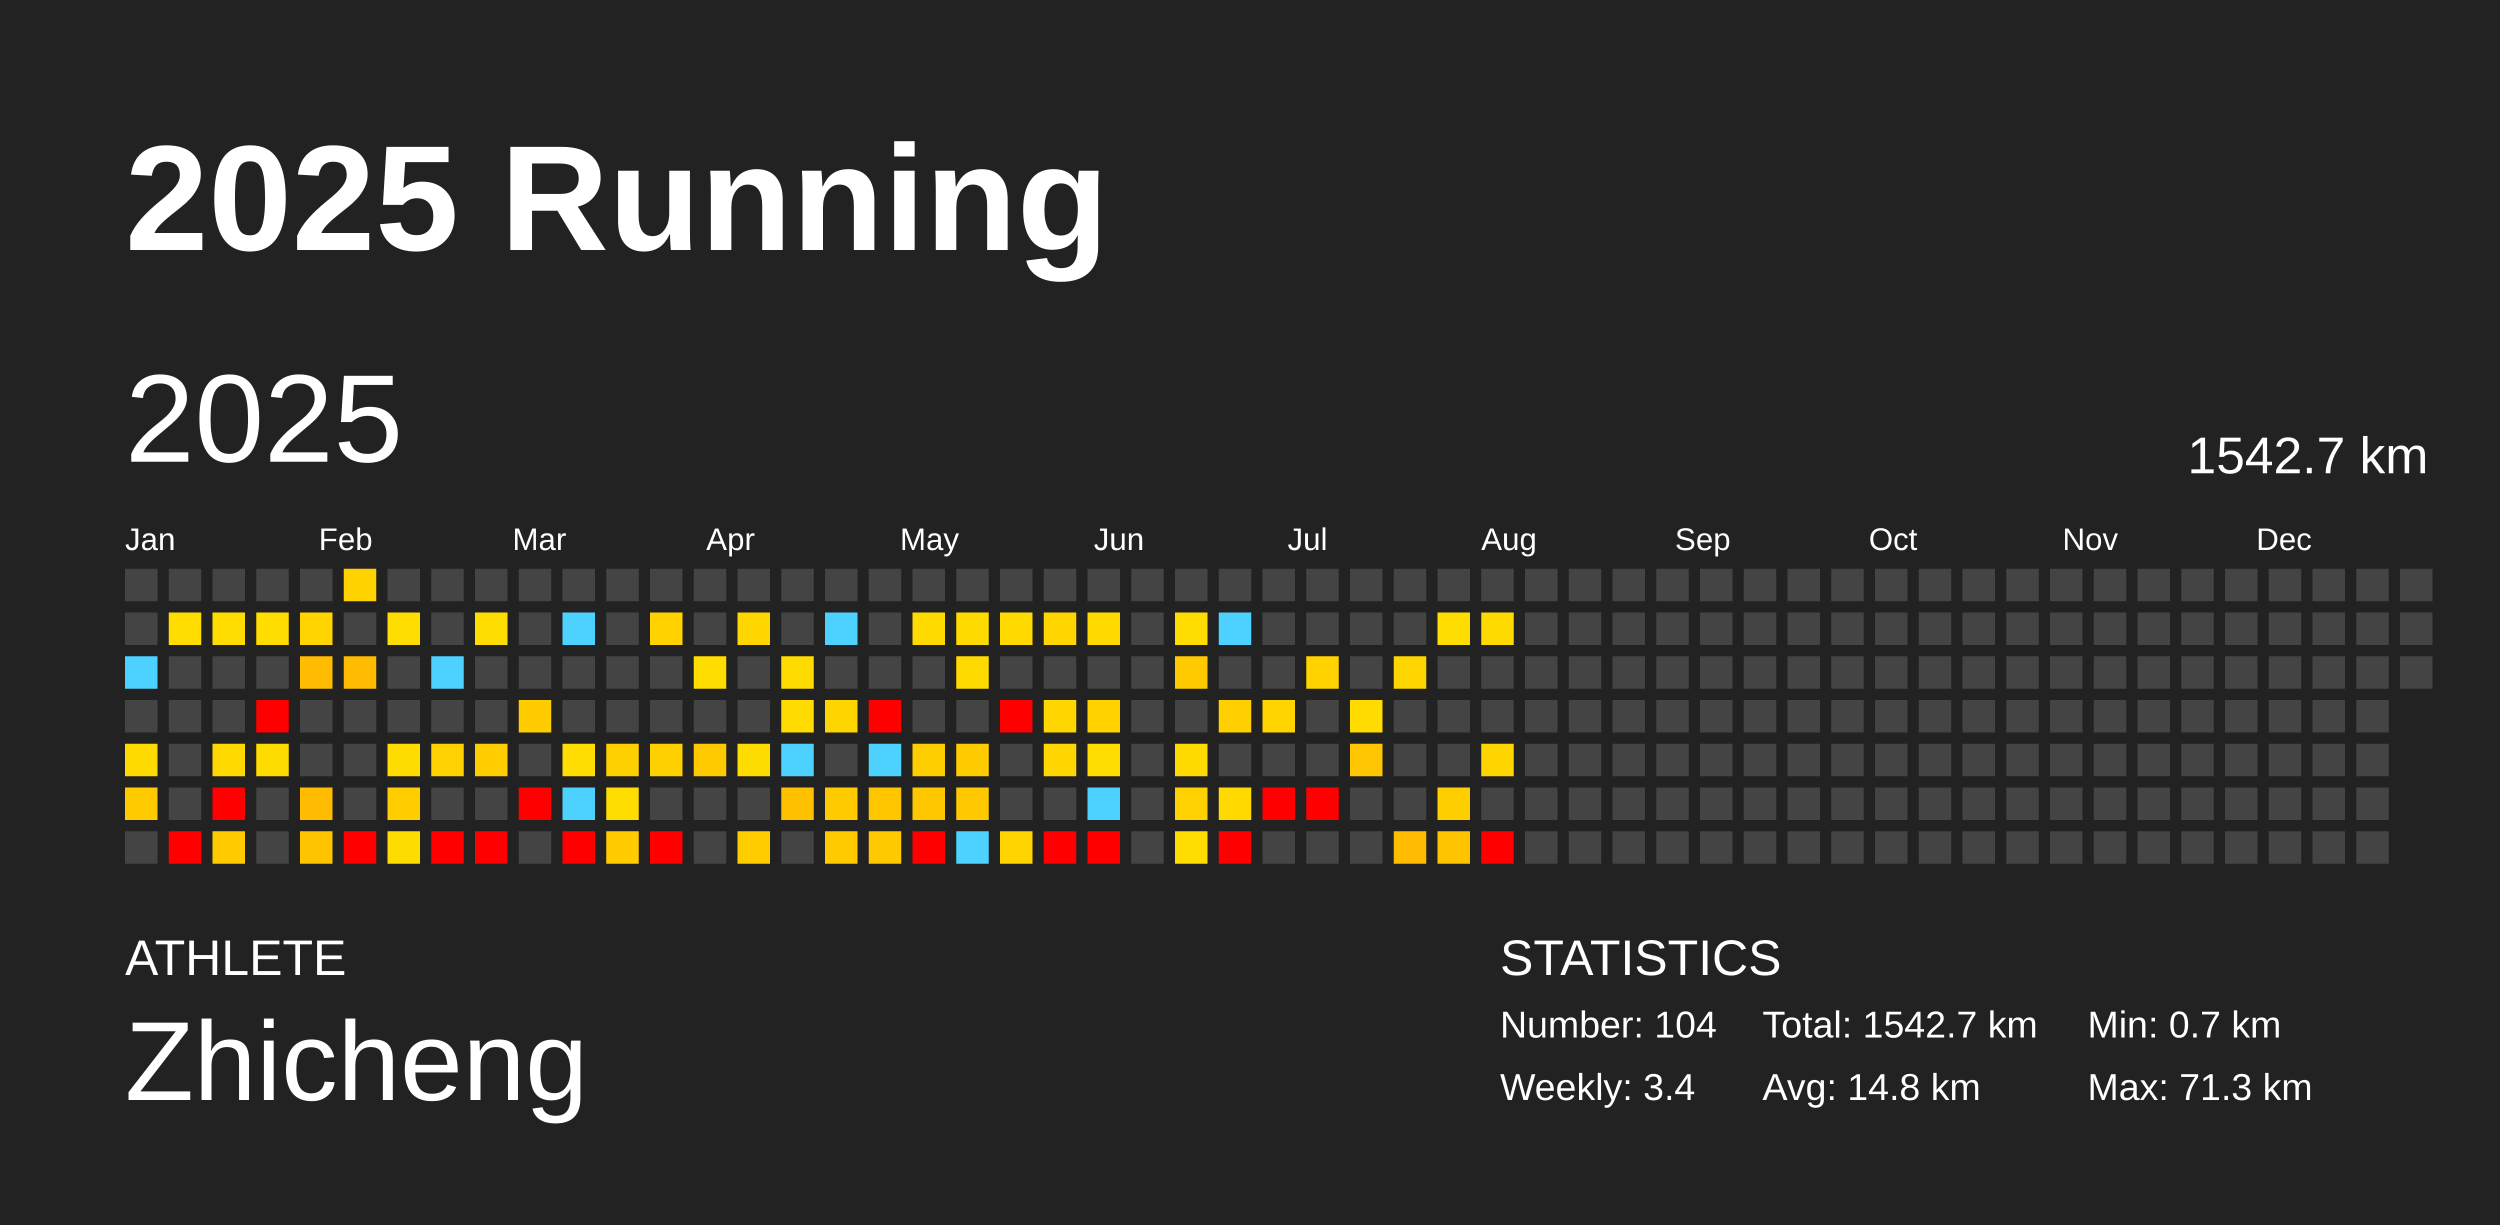
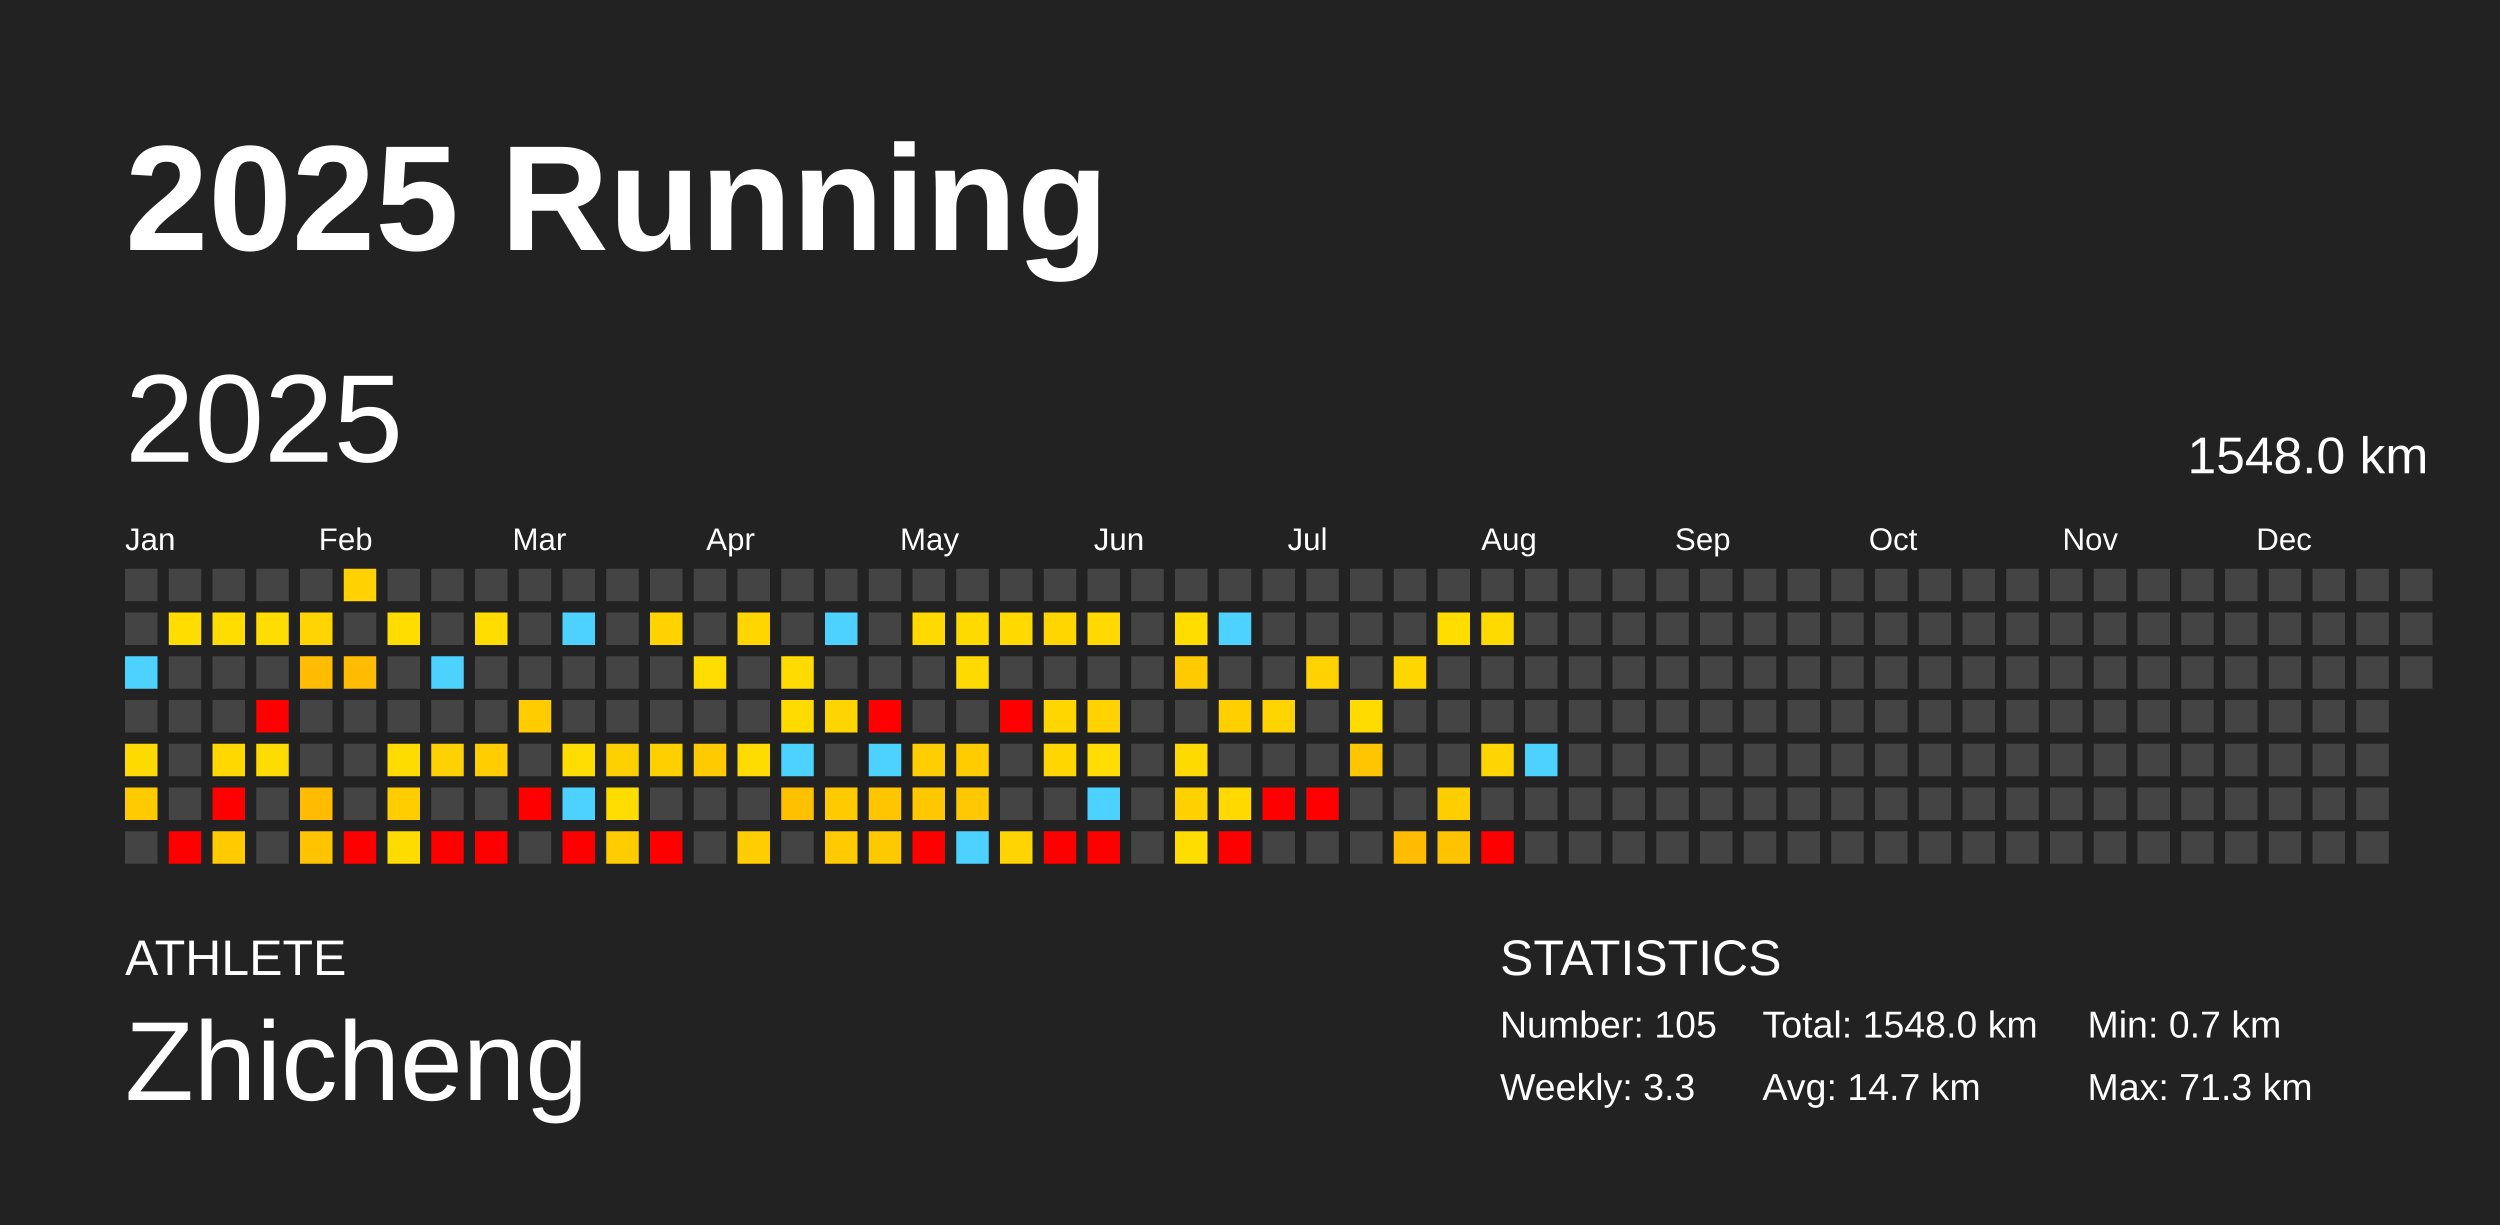
<svg xmlns="http://www.w3.org/2000/svg" baseProfile="full" height="98mm" version="1.1" viewBox="0,0,200,98" width="200mm">
  <defs />
  <rect fill="#222222" height="98" width="200" x="0" y="0" />
  <text fill="#FFFFFF" style="font-size:12px; font-family:Arial; font-weight:bold;" x="10" y="20">2025 Running</text>
  <text fill="#FFFFFF" style="font-size:4px; font-family:Arial" x="10" y="78">ATHLETE</text>
  <text fill="#FFFFFF" style="font-size:9px; font-family:Arial" x="10" y="88">Zhicheng</text>
  <text fill="#FFFFFF" style="font-size:4px; font-family:Arial" x="120" y="78">STATISTICS</text>
-   <text fill="#FFFFFF" style="font-size:3px; font-family:Arial" x="120" y="83">Number: 104</text>
-   <text fill="#FFFFFF" style="font-size:3px; font-family:Arial" x="120" y="88">Weekly: 3.4</text>
-   <text fill="#FFFFFF" style="font-size:3px; font-family:Arial" x="141" y="83">Total: 1542.7 km</text>
-   <text fill="#FFFFFF" style="font-size:3px; font-family:Arial" x="141" y="88">Avg: 14.8 km</text>
+   <text fill="#FFFFFF" style="font-size:3px; font-family:Arial" x="120" y="83">Number: 105</text>
+   <text fill="#FFFFFF" style="font-size:3px; font-family:Arial" x="120" y="88">Weekly: 3.3</text>
+   <text fill="#FFFFFF" style="font-size:3px; font-family:Arial" x="141" y="83">Total: 1548.0 km</text>
+   <text fill="#FFFFFF" style="font-size:3px; font-family:Arial" x="141" y="88">Avg: 14.7 km</text>
  <text fill="#FFFFFF" style="font-size:3px; font-family:Arial" x="167" y="83">Min: 0.7 km</text>
  <text fill="#FFFFFF" style="font-size:3px; font-family:Arial" x="167" y="88">Max: 71.3 km</text>
  <text dominant-baseline="hanging" fill="#FFFFFF" style="font-size:10.0px; font-family:Arial;" x="10" y="30">2025</text>
-   <text dominant-baseline="hanging" fill="#FFFFFF" style="font-size:4.125px; font-family:Arial;" x="175" y="35">1542.7 km</text>
+   <text dominant-baseline="hanging" fill="#FFFFFF" style="font-size:4.125px; font-family:Arial;" x="175" y="35">1548.0 km</text>
  <text fill="#FFFFFF" style="font-size:2.5px; font-family:Arial" x="10.0" y="44">Jan</text>
  <text fill="#FFFFFF" style="font-size:2.5px; font-family:Arial" x="25.5" y="44">Feb</text>
  <text fill="#FFFFFF" style="font-size:2.5px; font-family:Arial" x="41.0" y="44">Mar</text>
  <text fill="#FFFFFF" style="font-size:2.5px; font-family:Arial" x="56.5" y="44">Apr</text>
  <text fill="#FFFFFF" style="font-size:2.5px; font-family:Arial" x="72.0" y="44">May</text>
  <text fill="#FFFFFF" style="font-size:2.5px; font-family:Arial" x="87.5" y="44">Jun</text>
  <text fill="#FFFFFF" style="font-size:2.5px; font-family:Arial" x="103.0" y="44">Jul</text>
  <text fill="#FFFFFF" style="font-size:2.5px; font-family:Arial" x="118.5" y="44">Aug</text>
  <text fill="#FFFFFF" style="font-size:2.5px; font-family:Arial" x="134.0" y="44">Sep</text>
  <text fill="#FFFFFF" style="font-size:2.5px; font-family:Arial" x="149.5" y="44">Oct</text>
  <text fill="#FFFFFF" style="font-size:2.5px; font-family:Arial" x="165.0" y="44">Nov</text>
  <text fill="#FFFFFF" style="font-size:2.5px; font-family:Arial" x="180.5" y="44">Dec</text>
  <rect fill="#444444" height="2.6" width="2.6" x="10.0" y="45.5" />
  <rect fill="#444444" height="2.6" width="2.6" x="10.0" y="49.0" />
  <rect fill="#4dd2ff" height="2.6" width="2.6" x="10.0" y="52.5" />
  <rect fill="#444444" height="2.6" width="2.6" x="10.0" y="56.0" />
  <rect fill="#ffda00" height="2.6" width="2.6" x="10.0" y="59.5" />
  <rect fill="#ffca00" height="2.6" width="2.6" x="10.0" y="63.0" />
  <rect fill="#444444" height="2.6" width="2.6" x="10.0" y="66.5" />
  <rect fill="#444444" height="2.6" width="2.6" x="13.5" y="45.5" />
  <rect fill="#ffdd00" height="2.6" width="2.6" x="13.5" y="49.0" />
  <rect fill="#444444" height="2.6" width="2.6" x="13.5" y="52.5" />
  <rect fill="#444444" height="2.6" width="2.6" x="13.5" y="56.0" />
  <rect fill="#444444" height="2.6" width="2.6" x="13.5" y="59.5" />
  <rect fill="#444444" height="2.6" width="2.6" x="13.5" y="63.0" />
  <rect fill="red" height="2.6" width="2.6" x="13.5" y="66.5" />
  <rect fill="#444444" height="2.6" width="2.6" x="17.0" y="45.5" />
  <rect fill="#ffdd00" height="2.6" width="2.6" x="17.0" y="49.0" />
  <rect fill="#444444" height="2.6" width="2.6" x="17.0" y="52.5" />
  <rect fill="#444444" height="2.6" width="2.6" x="17.0" y="56.0" />
  <rect fill="#ffd800" height="2.6" width="2.6" x="17.0" y="59.5" />
  <rect fill="red" height="2.6" width="2.6" x="17.0" y="63.0" />
  <rect fill="#ffcb00" height="2.6" width="2.6" x="17.0" y="66.5" />
  <rect fill="#444444" height="2.6" width="2.6" x="20.5" y="45.5" />
  <rect fill="#ffdd00" height="2.6" width="2.6" x="20.5" y="49.0" />
  <rect fill="#444444" height="2.6" width="2.6" x="20.5" y="52.5" />
  <rect fill="red" height="2.6" width="2.6" x="20.5" y="56.0" />
  <rect fill="#ffdc00" height="2.6" width="2.6" x="20.5" y="59.5" />
  <rect fill="#444444" height="2.6" width="2.6" x="20.5" y="63.0" />
  <rect fill="#444444" height="2.6" width="2.6" x="20.5" y="66.5" />
  <rect fill="#444444" height="2.6" width="2.6" x="24.0" y="45.5" />
  <rect fill="#ffd400" height="2.6" width="2.6" x="24.0" y="49.0" />
  <rect fill="#ffbc00" height="2.6" width="2.6" x="24.0" y="52.5" />
  <rect fill="#444444" height="2.6" width="2.6" x="24.0" y="56.0" />
  <rect fill="#444444" height="2.6" width="2.6" x="24.0" y="59.5" />
  <rect fill="#ffbc00" height="2.6" width="2.6" x="24.0" y="63.0" />
  <rect fill="#ffc300" height="2.6" width="2.6" x="24.0" y="66.5" />
  <rect fill="#ffd200" height="2.6" width="2.6" x="27.5" y="45.5" />
  <rect fill="#444444" height="2.6" width="2.6" x="27.5" y="49.0" />
  <rect fill="#ffbc00" height="2.6" width="2.6" x="27.5" y="52.5" />
  <rect fill="#444444" height="2.6" width="2.6" x="27.5" y="56.0" />
  <rect fill="#444444" height="2.6" width="2.6" x="27.5" y="59.5" />
  <rect fill="#444444" height="2.6" width="2.6" x="27.5" y="63.0" />
  <rect fill="red" height="2.6" width="2.6" x="27.5" y="66.5" />
  <rect fill="#444444" height="2.6" width="2.6" x="31.0" y="45.5" />
  <rect fill="#ffdd00" height="2.6" width="2.6" x="31.0" y="49.0" />
  <rect fill="#444444" height="2.6" width="2.6" x="31.0" y="52.5" />
  <rect fill="#444444" height="2.6" width="2.6" x="31.0" y="56.0" />
  <rect fill="#ffdc00" height="2.6" width="2.6" x="31.0" y="59.5" />
  <rect fill="#ffcd00" height="2.6" width="2.6" x="31.0" y="63.0" />
  <rect fill="#ffdc00" height="2.6" width="2.6" x="31.0" y="66.5" />
  <rect fill="#444444" height="2.6" width="2.6" x="34.5" y="45.5" />
  <rect fill="#444444" height="2.6" width="2.6" x="34.5" y="49.0" />
  <rect fill="#4dd2ff" height="2.6" width="2.6" x="34.5" y="52.5" />
  <rect fill="#444444" height="2.6" width="2.6" x="34.5" y="56.0" />
  <rect fill="#ffd100" height="2.6" width="2.6" x="34.5" y="59.5" />
  <rect fill="#444444" height="2.6" width="2.6" x="34.5" y="63.0" />
  <rect fill="red" height="2.6" width="2.6" x="34.5" y="66.5" />
  <rect fill="#444444" height="2.6" width="2.6" x="38.0" y="45.5" />
  <rect fill="#ffdd00" height="2.6" width="2.6" x="38.0" y="49.0" />
  <rect fill="#444444" height="2.6" width="2.6" x="38.0" y="52.5" />
  <rect fill="#444444" height="2.6" width="2.6" x="38.0" y="56.0" />
  <rect fill="#ffcd00" height="2.6" width="2.6" x="38.0" y="59.5" />
  <rect fill="#444444" height="2.6" width="2.6" x="38.0" y="63.0" />
  <rect fill="red" height="2.6" width="2.6" x="38.0" y="66.5" />
  <rect fill="#444444" height="2.6" width="2.6" x="41.5" y="45.5" />
  <rect fill="#444444" height="2.6" width="2.6" x="41.5" y="49.0" />
  <rect fill="#444444" height="2.6" width="2.6" x="41.5" y="52.5" />
  <rect fill="#ffcc00" height="2.6" width="2.6" x="41.5" y="56.0" />
  <rect fill="#444444" height="2.6" width="2.6" x="41.5" y="59.5" />
  <rect fill="red" height="2.6" width="2.6" x="41.5" y="63.0" />
  <rect fill="#444444" height="2.6" width="2.6" x="41.5" y="66.5" />
  <rect fill="#444444" height="2.6" width="2.6" x="45.0" y="45.5" />
  <rect fill="#4dd2ff" height="2.6" width="2.6" x="45.0" y="49.0" />
  <rect fill="#444444" height="2.6" width="2.6" x="45.0" y="52.5" />
  <rect fill="#444444" height="2.6" width="2.6" x="45.0" y="56.0" />
  <rect fill="#ffdd00" height="2.6" width="2.6" x="45.0" y="59.5" />
  <rect fill="#4dd2ff" height="2.6" width="2.6" x="45.0" y="63.0" />
  <rect fill="red" height="2.6" width="2.6" x="45.0" y="66.5" />
  <rect fill="#444444" height="2.6" width="2.6" x="48.5" y="45.5" />
  <rect fill="#444444" height="2.6" width="2.6" x="48.5" y="49.0" />
  <rect fill="#444444" height="2.6" width="2.6" x="48.5" y="52.5" />
  <rect fill="#444444" height="2.6" width="2.6" x="48.5" y="56.0" />
  <rect fill="#ffd000" height="2.6" width="2.6" x="48.5" y="59.5" />
  <rect fill="#ffdd00" height="2.6" width="2.6" x="48.5" y="63.0" />
  <rect fill="#ffcc00" height="2.6" width="2.6" x="48.5" y="66.5" />
  <rect fill="#444444" height="2.6" width="2.6" x="52.0" y="45.5" />
  <rect fill="#ffd200" height="2.6" width="2.6" x="52.0" y="49.0" />
  <rect fill="#444444" height="2.6" width="2.6" x="52.0" y="52.5" />
  <rect fill="#444444" height="2.6" width="2.6" x="52.0" y="56.0" />
  <rect fill="#ffd000" height="2.6" width="2.6" x="52.0" y="59.5" />
  <rect fill="#444444" height="2.6" width="2.6" x="52.0" y="63.0" />
  <rect fill="red" height="2.6" width="2.6" x="52.0" y="66.5" />
  <rect fill="#444444" height="2.6" width="2.6" x="55.5" y="45.5" />
  <rect fill="#444444" height="2.6" width="2.6" x="55.5" y="49.0" />
  <rect fill="#ffdd00" height="2.6" width="2.6" x="55.5" y="52.5" />
  <rect fill="#444444" height="2.6" width="2.6" x="55.5" y="56.0" />
  <rect fill="#ffcb00" height="2.6" width="2.6" x="55.5" y="59.5" />
  <rect fill="#444444" height="2.6" width="2.6" x="55.5" y="63.0" />
  <rect fill="#444444" height="2.6" width="2.6" x="55.5" y="66.5" />
  <rect fill="#444444" height="2.6" width="2.6" x="59.0" y="45.5" />
  <rect fill="#ffd600" height="2.6" width="2.6" x="59.0" y="49.0" />
  <rect fill="#444444" height="2.6" width="2.6" x="59.0" y="52.5" />
  <rect fill="#444444" height="2.6" width="2.6" x="59.0" y="56.0" />
  <rect fill="#ffdc00" height="2.6" width="2.6" x="59.0" y="59.5" />
  <rect fill="#444444" height="2.6" width="2.6" x="59.0" y="63.0" />
  <rect fill="#ffcd00" height="2.6" width="2.6" x="59.0" y="66.5" />
  <rect fill="#444444" height="2.6" width="2.6" x="62.5" y="45.5" />
  <rect fill="#444444" height="2.6" width="2.6" x="62.5" y="49.0" />
  <rect fill="#ffdb00" height="2.6" width="2.6" x="62.5" y="52.5" />
  <rect fill="#ffdb00" height="2.6" width="2.6" x="62.5" y="56.0" />
  <rect fill="#4dd2ff" height="2.6" width="2.6" x="62.5" y="59.5" />
  <rect fill="#ffc000" height="2.6" width="2.6" x="62.5" y="63.0" />
  <rect fill="#444444" height="2.6" width="2.6" x="62.5" y="66.5" />
  <rect fill="#444444" height="2.6" width="2.6" x="66.0" y="45.5" />
  <rect fill="#4dd2ff" height="2.6" width="2.6" x="66.0" y="49.0" />
  <rect fill="#444444" height="2.6" width="2.6" x="66.0" y="52.5" />
  <rect fill="#ffd500" height="2.6" width="2.6" x="66.0" y="56.0" />
  <rect fill="#444444" height="2.6" width="2.6" x="66.0" y="59.5" />
  <rect fill="#ffca00" height="2.6" width="2.6" x="66.0" y="63.0" />
  <rect fill="#ffca00" height="2.6" width="2.6" x="66.0" y="66.5" />
  <rect fill="#444444" height="2.6" width="2.6" x="69.5" y="45.5" />
  <rect fill="#444444" height="2.6" width="2.6" x="69.5" y="49.0" />
  <rect fill="#444444" height="2.6" width="2.6" x="69.5" y="52.5" />
  <rect fill="red" height="2.6" width="2.6" x="69.5" y="56.0" />
  <rect fill="#4dd2ff" height="2.6" width="2.6" x="69.5" y="59.5" />
  <rect fill="#ffc600" height="2.6" width="2.6" x="69.5" y="63.0" />
  <rect fill="#ffc900" height="2.6" width="2.6" x="69.5" y="66.5" />
  <rect fill="#444444" height="2.6" width="2.6" x="73.0" y="45.5" />
  <rect fill="#ffda00" height="2.6" width="2.6" x="73.0" y="49.0" />
  <rect fill="#444444" height="2.6" width="2.6" x="73.0" y="52.5" />
  <rect fill="#444444" height="2.6" width="2.6" x="73.0" y="56.0" />
  <rect fill="#ffce00" height="2.6" width="2.6" x="73.0" y="59.5" />
  <rect fill="#ffc700" height="2.6" width="2.6" x="73.0" y="63.0" />
  <rect fill="red" height="2.6" width="2.6" x="73.0" y="66.5" />
  <rect fill="#444444" height="2.6" width="2.6" x="76.5" y="45.5" />
  <rect fill="#ffda00" height="2.6" width="2.6" x="76.5" y="49.0" />
  <rect fill="#ffda00" height="2.6" width="2.6" x="76.5" y="52.5" />
  <rect fill="#444444" height="2.6" width="2.6" x="76.5" y="56.0" />
  <rect fill="#ffcc00" height="2.6" width="2.6" x="76.5" y="59.5" />
  <rect fill="#ffc800" height="2.6" width="2.6" x="76.5" y="63.0" />
  <rect fill="#4dd2ff" height="2.6" width="2.6" x="76.5" y="66.5" />
  <rect fill="#444444" height="2.6" width="2.6" x="80.0" y="45.5" />
  <rect fill="#ffd900" height="2.6" width="2.6" x="80.0" y="49.0" />
  <rect fill="#444444" height="2.6" width="2.6" x="80.0" y="52.5" />
  <rect fill="red" height="2.6" width="2.6" x="80.0" y="56.0" />
  <rect fill="#444444" height="2.6" width="2.6" x="80.0" y="59.5" />
  <rect fill="#444444" height="2.6" width="2.6" x="80.0" y="63.0" />
  <rect fill="#ffd400" height="2.6" width="2.6" x="80.0" y="66.5" />
  <rect fill="#444444" height="2.6" width="2.6" x="83.5" y="45.5" />
  <rect fill="#ffd600" height="2.6" width="2.6" x="83.5" y="49.0" />
  <rect fill="#444444" height="2.6" width="2.6" x="83.5" y="52.5" />
  <rect fill="#ffd600" height="2.6" width="2.6" x="83.5" y="56.0" />
  <rect fill="#ffd600" height="2.6" width="2.6" x="83.5" y="59.5" />
  <rect fill="#444444" height="2.6" width="2.6" x="83.5" y="63.0" />
  <rect fill="red" height="2.6" width="2.6" x="83.5" y="66.5" />
  <rect fill="#444444" height="2.6" width="2.6" x="87.0" y="45.5" />
  <rect fill="#ffd900" height="2.6" width="2.6" x="87.0" y="49.0" />
  <rect fill="#444444" height="2.6" width="2.6" x="87.0" y="52.5" />
  <rect fill="#ffd200" height="2.6" width="2.6" x="87.0" y="56.0" />
  <rect fill="#ffdd00" height="2.6" width="2.6" x="87.0" y="59.5" />
  <rect fill="#4dd2ff" height="2.6" width="2.6" x="87.0" y="63.0" />
  <rect fill="red" height="2.6" width="2.6" x="87.0" y="66.5" />
  <rect fill="#444444" height="2.6" width="2.6" x="90.5" y="45.5" />
  <rect fill="#444444" height="2.6" width="2.6" x="90.5" y="49.0" />
  <rect fill="#444444" height="2.6" width="2.6" x="90.5" y="52.5" />
  <rect fill="#444444" height="2.6" width="2.6" x="90.5" y="56.0" />
  <rect fill="#444444" height="2.6" width="2.6" x="90.5" y="59.5" />
  <rect fill="#444444" height="2.6" width="2.6" x="90.5" y="63.0" />
  <rect fill="#444444" height="2.6" width="2.6" x="90.5" y="66.5" />
  <rect fill="#444444" height="2.6" width="2.6" x="94.0" y="45.5" />
  <rect fill="#ffdd00" height="2.6" width="2.6" x="94.0" y="49.0" />
  <rect fill="#ffcb00" height="2.6" width="2.6" x="94.0" y="52.5" />
  <rect fill="#444444" height="2.6" width="2.6" x="94.0" y="56.0" />
  <rect fill="#ffda00" height="2.6" width="2.6" x="94.0" y="59.5" />
  <rect fill="#ffd100" height="2.6" width="2.6" x="94.0" y="63.0" />
  <rect fill="#ffdd00" height="2.6" width="2.6" x="94.0" y="66.5" />
  <rect fill="#444444" height="2.6" width="2.6" x="97.5" y="45.5" />
  <rect fill="#4dd2ff" height="2.6" width="2.6" x="97.5" y="49.0" />
  <rect fill="#444444" height="2.6" width="2.6" x="97.5" y="52.5" />
  <rect fill="#ffcf00" height="2.6" width="2.6" x="97.5" y="56.0" />
  <rect fill="#444444" height="2.6" width="2.6" x="97.5" y="59.5" />
  <rect fill="#ffd900" height="2.6" width="2.6" x="97.5" y="63.0" />
  <rect fill="red" height="2.6" width="2.6" x="97.5" y="66.5" />
  <rect fill="#444444" height="2.6" width="2.6" x="101.0" y="45.5" />
  <rect fill="#444444" height="2.6" width="2.6" x="101.0" y="49.0" />
  <rect fill="#444444" height="2.6" width="2.6" x="101.0" y="52.5" />
  <rect fill="#ffd400" height="2.6" width="2.6" x="101.0" y="56.0" />
  <rect fill="#444444" height="2.6" width="2.6" x="101.0" y="59.5" />
  <rect fill="red" height="2.6" width="2.6" x="101.0" y="63.0" />
  <rect fill="#444444" height="2.6" width="2.6" x="101.0" y="66.5" />
  <rect fill="#444444" height="2.6" width="2.6" x="104.5" y="45.5" />
  <rect fill="#444444" height="2.6" width="2.6" x="104.5" y="49.0" />
  <rect fill="#ffd200" height="2.6" width="2.6" x="104.5" y="52.5" />
  <rect fill="#444444" height="2.6" width="2.6" x="104.5" y="56.0" />
  <rect fill="#444444" height="2.6" width="2.6" x="104.5" y="59.5" />
  <rect fill="red" height="2.6" width="2.6" x="104.5" y="63.0" />
  <rect fill="#444444" height="2.6" width="2.6" x="104.5" y="66.5" />
  <rect fill="#444444" height="2.6" width="2.6" x="108.0" y="45.5" />
  <rect fill="#444444" height="2.6" width="2.6" x="108.0" y="49.0" />
  <rect fill="#444444" height="2.6" width="2.6" x="108.0" y="52.5" />
  <rect fill="#ffdb00" height="2.6" width="2.6" x="108.0" y="56.0" />
  <rect fill="#ffc500" height="2.6" width="2.6" x="108.0" y="59.5" />
  <rect fill="#444444" height="2.6" width="2.6" x="108.0" y="63.0" />
  <rect fill="#444444" height="2.6" width="2.6" x="108.0" y="66.5" />
  <rect fill="#444444" height="2.6" width="2.6" x="111.5" y="45.5" />
  <rect fill="#444444" height="2.6" width="2.6" x="111.5" y="49.0" />
  <rect fill="#ffd600" height="2.6" width="2.6" x="111.5" y="52.5" />
  <rect fill="#444444" height="2.6" width="2.6" x="111.5" y="56.0" />
  <rect fill="#444444" height="2.6" width="2.6" x="111.5" y="59.5" />
  <rect fill="#444444" height="2.6" width="2.6" x="111.5" y="63.0" />
  <rect fill="#ffbc00" height="2.6" width="2.6" x="111.5" y="66.5" />
  <rect fill="#444444" height="2.6" width="2.6" x="115.0" y="45.5" />
  <rect fill="#ffdd00" height="2.6" width="2.6" x="115.0" y="49.0" />
  <rect fill="#444444" height="2.6" width="2.6" x="115.0" y="52.5" />
  <rect fill="#444444" height="2.6" width="2.6" x="115.0" y="56.0" />
  <rect fill="#444444" height="2.6" width="2.6" x="115.0" y="59.5" />
  <rect fill="#ffce00" height="2.6" width="2.6" x="115.0" y="63.0" />
  <rect fill="#ffc300" height="2.6" width="2.6" x="115.0" y="66.5" />
  <rect fill="#444444" height="2.6" width="2.6" x="118.5" y="45.5" />
  <rect fill="#ffda00" height="2.6" width="2.6" x="118.5" y="49.0" />
  <rect fill="#444444" height="2.6" width="2.6" x="118.5" y="52.5" />
  <rect fill="#444444" height="2.6" width="2.6" x="118.5" y="56.0" />
  <rect fill="#ffd500" height="2.6" width="2.6" x="118.5" y="59.5" />
  <rect fill="#444444" height="2.6" width="2.6" x="118.5" y="63.0" />
  <rect fill="red" height="2.6" width="2.6" x="118.5" y="66.5" />
  <rect fill="#444444" height="2.6" width="2.6" x="122.0" y="45.5" />
  <rect fill="#444444" height="2.6" width="2.6" x="122.0" y="49.0" />
  <rect fill="#444444" height="2.6" width="2.6" x="122.0" y="52.5" />
  <rect fill="#444444" height="2.6" width="2.6" x="122.0" y="56.0" />
-   <rect fill="#444444" height="2.6" width="2.6" x="122.0" y="59.5" />
+   <rect fill="#4dd2ff" height="2.6" width="2.6" x="122.0" y="59.5" />
  <rect fill="#444444" height="2.6" width="2.6" x="122.0" y="63.0" />
  <rect fill="#444444" height="2.6" width="2.6" x="122.0" y="66.5" />
  <rect fill="#444444" height="2.6" width="2.6" x="125.5" y="45.5" />
  <rect fill="#444444" height="2.6" width="2.6" x="125.5" y="49.0" />
  <rect fill="#444444" height="2.6" width="2.6" x="125.5" y="52.5" />
  <rect fill="#444444" height="2.6" width="2.6" x="125.5" y="56.0" />
  <rect fill="#444444" height="2.6" width="2.6" x="125.5" y="59.5" />
  <rect fill="#444444" height="2.6" width="2.6" x="125.5" y="63.0" />
  <rect fill="#444444" height="2.6" width="2.6" x="125.5" y="66.5" />
  <rect fill="#444444" height="2.6" width="2.6" x="129.0" y="45.5" />
  <rect fill="#444444" height="2.6" width="2.6" x="129.0" y="49.0" />
  <rect fill="#444444" height="2.6" width="2.6" x="129.0" y="52.5" />
  <rect fill="#444444" height="2.6" width="2.6" x="129.0" y="56.0" />
  <rect fill="#444444" height="2.6" width="2.6" x="129.0" y="59.5" />
  <rect fill="#444444" height="2.6" width="2.6" x="129.0" y="63.0" />
  <rect fill="#444444" height="2.6" width="2.6" x="129.0" y="66.5" />
  <rect fill="#444444" height="2.6" width="2.6" x="132.5" y="45.5" />
  <rect fill="#444444" height="2.6" width="2.6" x="132.5" y="49.0" />
  <rect fill="#444444" height="2.6" width="2.6" x="132.5" y="52.5" />
  <rect fill="#444444" height="2.6" width="2.6" x="132.5" y="56.0" />
  <rect fill="#444444" height="2.6" width="2.6" x="132.5" y="59.5" />
  <rect fill="#444444" height="2.6" width="2.6" x="132.5" y="63.0" />
  <rect fill="#444444" height="2.6" width="2.6" x="132.5" y="66.5" />
  <rect fill="#444444" height="2.6" width="2.6" x="136.0" y="45.5" />
  <rect fill="#444444" height="2.6" width="2.6" x="136.0" y="49.0" />
  <rect fill="#444444" height="2.6" width="2.6" x="136.0" y="52.5" />
  <rect fill="#444444" height="2.6" width="2.6" x="136.0" y="56.0" />
  <rect fill="#444444" height="2.6" width="2.6" x="136.0" y="59.5" />
  <rect fill="#444444" height="2.6" width="2.6" x="136.0" y="63.0" />
  <rect fill="#444444" height="2.6" width="2.6" x="136.0" y="66.5" />
  <rect fill="#444444" height="2.6" width="2.6" x="139.5" y="45.5" />
  <rect fill="#444444" height="2.6" width="2.6" x="139.5" y="49.0" />
  <rect fill="#444444" height="2.6" width="2.6" x="139.5" y="52.5" />
  <rect fill="#444444" height="2.6" width="2.6" x="139.5" y="56.0" />
  <rect fill="#444444" height="2.6" width="2.6" x="139.5" y="59.5" />
  <rect fill="#444444" height="2.6" width="2.6" x="139.5" y="63.0" />
  <rect fill="#444444" height="2.6" width="2.6" x="139.5" y="66.5" />
  <rect fill="#444444" height="2.6" width="2.6" x="143.0" y="45.5" />
  <rect fill="#444444" height="2.6" width="2.6" x="143.0" y="49.0" />
  <rect fill="#444444" height="2.6" width="2.6" x="143.0" y="52.5" />
  <rect fill="#444444" height="2.6" width="2.6" x="143.0" y="56.0" />
  <rect fill="#444444" height="2.6" width="2.6" x="143.0" y="59.5" />
  <rect fill="#444444" height="2.6" width="2.6" x="143.0" y="63.0" />
  <rect fill="#444444" height="2.6" width="2.6" x="143.0" y="66.5" />
  <rect fill="#444444" height="2.6" width="2.6" x="146.5" y="45.5" />
  <rect fill="#444444" height="2.6" width="2.6" x="146.5" y="49.0" />
  <rect fill="#444444" height="2.6" width="2.6" x="146.5" y="52.5" />
  <rect fill="#444444" height="2.6" width="2.6" x="146.5" y="56.0" />
  <rect fill="#444444" height="2.6" width="2.6" x="146.5" y="59.5" />
  <rect fill="#444444" height="2.6" width="2.6" x="146.5" y="63.0" />
  <rect fill="#444444" height="2.6" width="2.6" x="146.5" y="66.5" />
  <rect fill="#444444" height="2.6" width="2.6" x="150.0" y="45.5" />
  <rect fill="#444444" height="2.6" width="2.6" x="150.0" y="49.0" />
  <rect fill="#444444" height="2.6" width="2.6" x="150.0" y="52.5" />
  <rect fill="#444444" height="2.6" width="2.6" x="150.0" y="56.0" />
  <rect fill="#444444" height="2.6" width="2.6" x="150.0" y="59.5" />
  <rect fill="#444444" height="2.6" width="2.6" x="150.0" y="63.0" />
  <rect fill="#444444" height="2.6" width="2.6" x="150.0" y="66.5" />
  <rect fill="#444444" height="2.6" width="2.6" x="153.5" y="45.5" />
  <rect fill="#444444" height="2.6" width="2.6" x="153.5" y="49.0" />
  <rect fill="#444444" height="2.6" width="2.6" x="153.5" y="52.5" />
  <rect fill="#444444" height="2.6" width="2.6" x="153.5" y="56.0" />
  <rect fill="#444444" height="2.6" width="2.6" x="153.5" y="59.5" />
  <rect fill="#444444" height="2.6" width="2.6" x="153.5" y="63.0" />
  <rect fill="#444444" height="2.6" width="2.6" x="153.5" y="66.5" />
  <rect fill="#444444" height="2.6" width="2.6" x="157.0" y="45.5" />
  <rect fill="#444444" height="2.6" width="2.6" x="157.0" y="49.0" />
  <rect fill="#444444" height="2.6" width="2.6" x="157.0" y="52.5" />
  <rect fill="#444444" height="2.6" width="2.6" x="157.0" y="56.0" />
  <rect fill="#444444" height="2.6" width="2.6" x="157.0" y="59.5" />
  <rect fill="#444444" height="2.6" width="2.6" x="157.0" y="63.0" />
  <rect fill="#444444" height="2.6" width="2.6" x="157.0" y="66.5" />
  <rect fill="#444444" height="2.6" width="2.6" x="160.5" y="45.5" />
  <rect fill="#444444" height="2.6" width="2.6" x="160.5" y="49.0" />
  <rect fill="#444444" height="2.6" width="2.6" x="160.5" y="52.5" />
  <rect fill="#444444" height="2.6" width="2.6" x="160.5" y="56.0" />
  <rect fill="#444444" height="2.6" width="2.6" x="160.5" y="59.5" />
  <rect fill="#444444" height="2.6" width="2.6" x="160.5" y="63.0" />
  <rect fill="#444444" height="2.6" width="2.6" x="160.5" y="66.5" />
  <rect fill="#444444" height="2.6" width="2.6" x="164.0" y="45.5" />
  <rect fill="#444444" height="2.6" width="2.6" x="164.0" y="49.0" />
  <rect fill="#444444" height="2.6" width="2.6" x="164.0" y="52.5" />
  <rect fill="#444444" height="2.6" width="2.6" x="164.0" y="56.0" />
  <rect fill="#444444" height="2.6" width="2.6" x="164.0" y="59.5" />
  <rect fill="#444444" height="2.6" width="2.6" x="164.0" y="63.0" />
  <rect fill="#444444" height="2.6" width="2.6" x="164.0" y="66.5" />
  <rect fill="#444444" height="2.6" width="2.6" x="167.5" y="45.5" />
  <rect fill="#444444" height="2.6" width="2.6" x="167.5" y="49.0" />
  <rect fill="#444444" height="2.6" width="2.6" x="167.5" y="52.5" />
  <rect fill="#444444" height="2.6" width="2.6" x="167.5" y="56.0" />
  <rect fill="#444444" height="2.6" width="2.6" x="167.5" y="59.5" />
  <rect fill="#444444" height="2.6" width="2.6" x="167.5" y="63.0" />
  <rect fill="#444444" height="2.6" width="2.6" x="167.5" y="66.5" />
  <rect fill="#444444" height="2.6" width="2.6" x="171.0" y="45.5" />
  <rect fill="#444444" height="2.6" width="2.6" x="171.0" y="49.0" />
  <rect fill="#444444" height="2.6" width="2.6" x="171.0" y="52.5" />
  <rect fill="#444444" height="2.6" width="2.6" x="171.0" y="56.0" />
  <rect fill="#444444" height="2.6" width="2.6" x="171.0" y="59.5" />
  <rect fill="#444444" height="2.6" width="2.6" x="171.0" y="63.0" />
  <rect fill="#444444" height="2.6" width="2.6" x="171.0" y="66.5" />
  <rect fill="#444444" height="2.6" width="2.6" x="174.5" y="45.5" />
  <rect fill="#444444" height="2.6" width="2.6" x="174.5" y="49.0" />
  <rect fill="#444444" height="2.6" width="2.6" x="174.5" y="52.5" />
  <rect fill="#444444" height="2.6" width="2.6" x="174.5" y="56.0" />
  <rect fill="#444444" height="2.6" width="2.6" x="174.5" y="59.5" />
  <rect fill="#444444" height="2.6" width="2.6" x="174.5" y="63.0" />
  <rect fill="#444444" height="2.6" width="2.6" x="174.5" y="66.5" />
  <rect fill="#444444" height="2.6" width="2.6" x="178.0" y="45.5" />
  <rect fill="#444444" height="2.6" width="2.6" x="178.0" y="49.0" />
  <rect fill="#444444" height="2.6" width="2.6" x="178.0" y="52.5" />
  <rect fill="#444444" height="2.6" width="2.6" x="178.0" y="56.0" />
  <rect fill="#444444" height="2.6" width="2.6" x="178.0" y="59.5" />
  <rect fill="#444444" height="2.6" width="2.6" x="178.0" y="63.0" />
  <rect fill="#444444" height="2.6" width="2.6" x="178.0" y="66.5" />
  <rect fill="#444444" height="2.6" width="2.6" x="181.5" y="45.5" />
  <rect fill="#444444" height="2.6" width="2.6" x="181.5" y="49.0" />
  <rect fill="#444444" height="2.6" width="2.6" x="181.5" y="52.5" />
  <rect fill="#444444" height="2.6" width="2.6" x="181.5" y="56.0" />
  <rect fill="#444444" height="2.6" width="2.6" x="181.5" y="59.5" />
  <rect fill="#444444" height="2.6" width="2.6" x="181.5" y="63.0" />
  <rect fill="#444444" height="2.6" width="2.6" x="181.5" y="66.5" />
  <rect fill="#444444" height="2.6" width="2.6" x="185.0" y="45.5" />
  <rect fill="#444444" height="2.6" width="2.6" x="185.0" y="49.0" />
  <rect fill="#444444" height="2.6" width="2.6" x="185.0" y="52.5" />
  <rect fill="#444444" height="2.6" width="2.6" x="185.0" y="56.0" />
  <rect fill="#444444" height="2.6" width="2.6" x="185.0" y="59.5" />
  <rect fill="#444444" height="2.6" width="2.6" x="185.0" y="63.0" />
  <rect fill="#444444" height="2.6" width="2.6" x="185.0" y="66.5" />
  <rect fill="#444444" height="2.6" width="2.6" x="188.5" y="45.5" />
  <rect fill="#444444" height="2.6" width="2.6" x="188.5" y="49.0" />
  <rect fill="#444444" height="2.6" width="2.6" x="188.5" y="52.5" />
  <rect fill="#444444" height="2.6" width="2.6" x="188.5" y="56.0" />
  <rect fill="#444444" height="2.6" width="2.6" x="188.5" y="59.5" />
  <rect fill="#444444" height="2.6" width="2.6" x="188.5" y="63.0" />
  <rect fill="#444444" height="2.6" width="2.6" x="188.5" y="66.5" />
  <rect fill="#444444" height="2.6" width="2.6" x="192.0" y="45.5" />
  <rect fill="#444444" height="2.6" width="2.6" x="192.0" y="49.0" />
  <rect fill="#444444" height="2.6" width="2.6" x="192.0" y="52.5" />
</svg>
